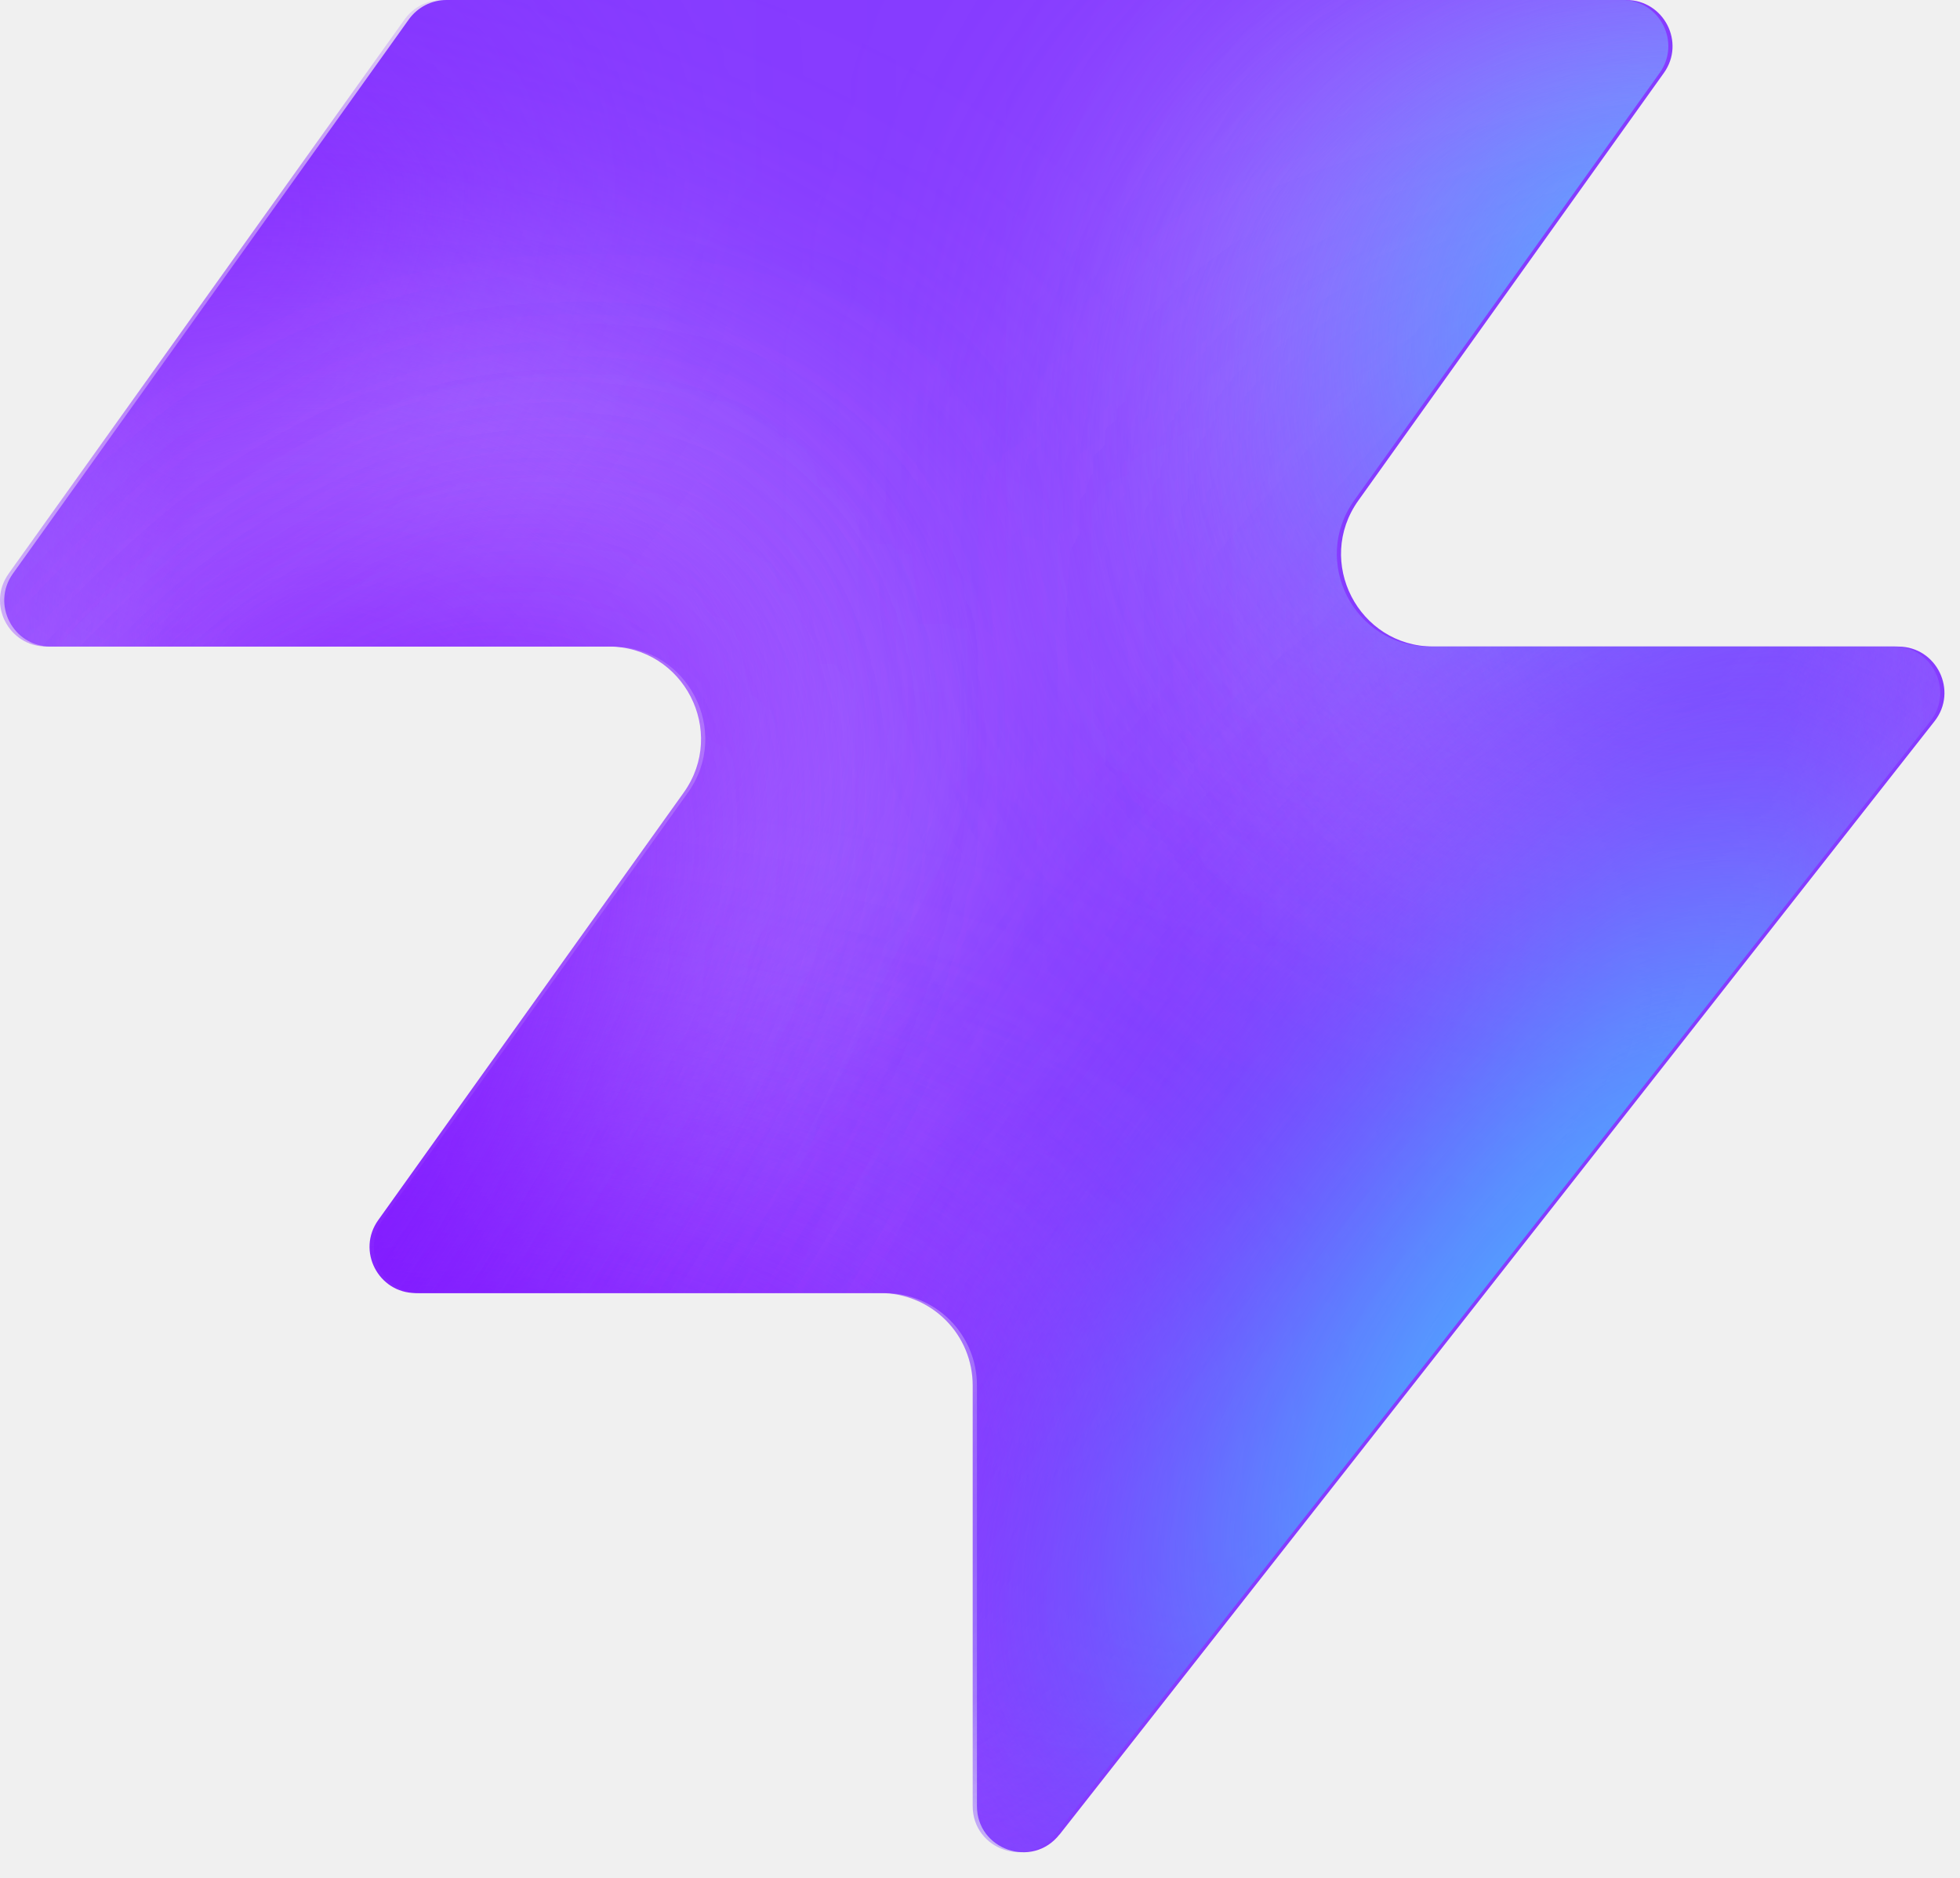
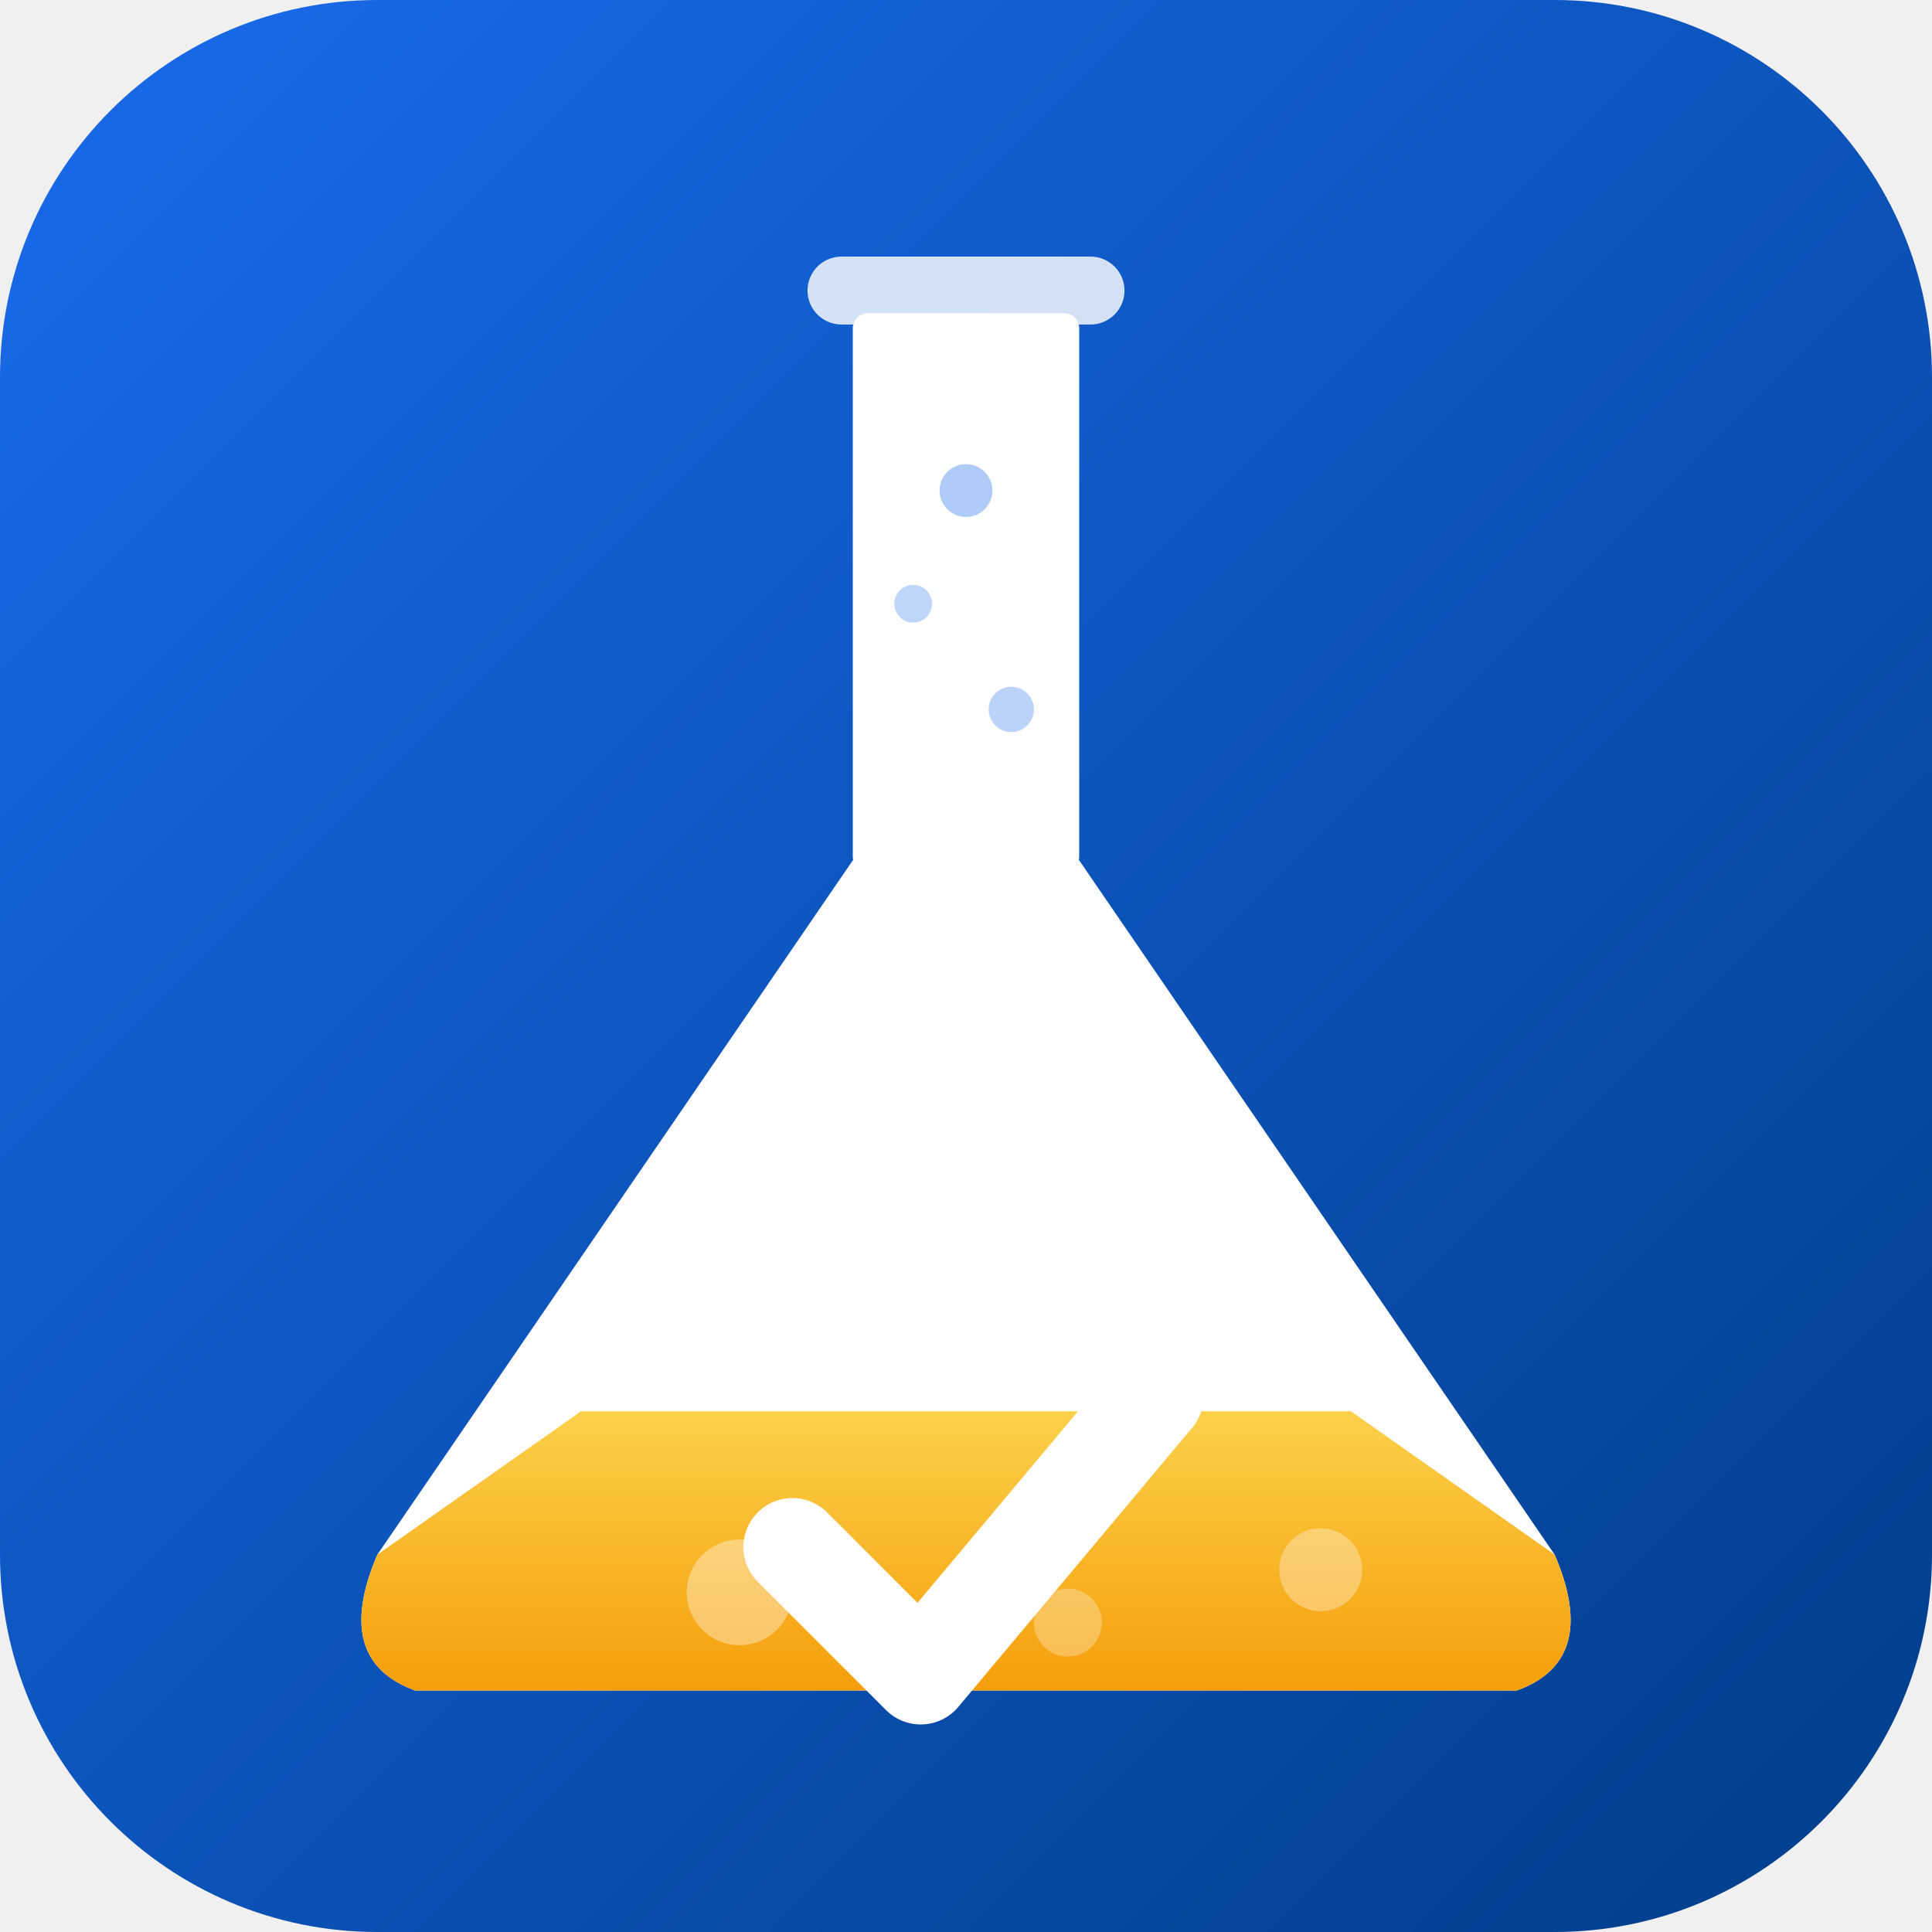
- <svg xmlns="http://www.w3.org/2000/svg" width="48" height="46" fill="none" viewBox="0 0 48 46">
-   <path fill="#863bff" d="M25.946 44.938c-.664.845-2.021.375-2.021-.698V33.937a2.26 2.26 0 0 0-2.262-2.262H10.287c-.92 0-1.456-1.04-.92-1.788l7.48-10.471c1.07-1.497 0-3.578-1.842-3.578H1.237c-.92 0-1.456-1.04-.92-1.788L10.013.474c.214-.297.556-.474.92-.474h28.894c.92 0 1.456 1.04.92 1.788l-7.48 10.471c-1.07 1.498 0 3.579 1.842 3.579h11.377c.943 0 1.473 1.088.89 1.83L25.947 44.94z" style="fill:#863bff;fill:color(display-p3 .525 .23 1);fill-opacity:1" />
-   <mask id="a" width="48" height="46" x="0" y="0" maskUnits="userSpaceOnUse" style="mask-type:alpha">
-     <path fill="#000" d="M25.842 44.938c-.664.844-2.021.375-2.021-.698V33.937a2.26 2.26 0 0 0-2.262-2.262H10.183c-.92 0-1.456-1.04-.92-1.788l7.48-10.471c1.07-1.498 0-3.579-1.842-3.579H1.133c-.92 0-1.456-1.04-.92-1.787L9.91.473c.214-.297.556-.474.92-.474h28.894c.92 0 1.456 1.04.92 1.788l-7.48 10.471c-1.07 1.498 0 3.578 1.842 3.578h11.377c.943 0 1.473 1.088.89 1.832L25.843 44.94z" style="fill:#000;fill-opacity:1" />
-   </mask>
-   <g mask="url(#a)">
-     <g filter="url(#b)">
-       <ellipse cx="5.508" cy="14.704" fill="#ede6ff" rx="5.508" ry="14.704" style="fill:#ede6ff;fill:color(display-p3 .927 .903 1);fill-opacity:1" transform="matrix(.00324 1 1 -.00324 -4.47 31.516)" />
-     </g>
-     <g filter="url(#c)">
-       <ellipse cx="10.399" cy="29.851" fill="#ede6ff" rx="10.399" ry="29.851" style="fill:#ede6ff;fill:color(display-p3 .927 .903 1);fill-opacity:1" transform="matrix(.00324 1 1 -.00324 -39.328 7.883)" />
-     </g>
-     <g filter="url(#d)">
-       <ellipse cx="5.508" cy="30.487" fill="#7e14ff" rx="5.508" ry="30.487" style="fill:#7e14ff;fill:color(display-p3 .492 .077 1);fill-opacity:1" transform="rotate(89.814 -25.913 -14.639)scale(1 -1)" />
-     </g>
-     <g filter="url(#e)">
-       <ellipse cx="5.508" cy="30.599" fill="#7e14ff" rx="5.508" ry="30.599" style="fill:#7e14ff;fill:color(display-p3 .492 .077 1);fill-opacity:1" transform="rotate(89.814 -32.644 -3.334)scale(1 -1)" />
-     </g>
-     <g filter="url(#f)">
-       <ellipse cx="5.508" cy="30.599" fill="#7e14ff" rx="5.508" ry="30.599" style="fill:#7e14ff;fill:color(display-p3 .492 .077 1);fill-opacity:1" transform="matrix(.00324 1 1 -.00324 -34.34 30.47)" />
-     </g>
-     <g filter="url(#g)">
-       <ellipse cx="14.072" cy="22.078" fill="#ede6ff" rx="14.072" ry="22.078" style="fill:#ede6ff;fill:color(display-p3 .927 .903 1);fill-opacity:1" transform="rotate(93.35 24.506 48.493)scale(-1 1)" />
-     </g>
-     <g filter="url(#h)">
-       <ellipse cx="3.47" cy="21.501" fill="#7e14ff" rx="3.47" ry="21.501" style="fill:#7e14ff;fill:color(display-p3 .492 .077 1);fill-opacity:1" transform="rotate(89.009 28.708 47.59)scale(-1 1)" />
-     </g>
-     <g filter="url(#i)">
-       <ellipse cx="3.47" cy="21.501" fill="#7e14ff" rx="3.47" ry="21.501" style="fill:#7e14ff;fill:color(display-p3 .492 .077 1);fill-opacity:1" transform="rotate(89.009 28.708 47.59)scale(-1 1)" />
-     </g>
-     <g filter="url(#j)">
-       <ellipse cx=".387" cy="8.972" fill="#7e14ff" rx="4.407" ry="29.108" style="fill:#7e14ff;fill:color(display-p3 .492 .077 1);fill-opacity:1" transform="rotate(39.51 .387 8.972)" />
-     </g>
-     <g filter="url(#k)">
-       <ellipse cx="47.523" cy="-6.092" fill="#7e14ff" rx="4.407" ry="29.108" style="fill:#7e14ff;fill:color(display-p3 .492 .077 1);fill-opacity:1" transform="rotate(37.892 47.523 -6.092)" />
-     </g>
-     <g filter="url(#l)">
-       <ellipse cx="41.412" cy="6.333" fill="#47bfff" rx="5.971" ry="9.665" style="fill:#47bfff;fill:color(display-p3 .28 .748 1);fill-opacity:1" transform="rotate(37.892 41.412 6.333)" />
-     </g>
-     <g filter="url(#m)">
-       <ellipse cx="-1.879" cy="38.332" fill="#7e14ff" rx="4.407" ry="29.108" style="fill:#7e14ff;fill:color(display-p3 .492 .077 1);fill-opacity:1" transform="rotate(37.892 -1.88 38.332)" />
-     </g>
-     <g filter="url(#n)">
-       <ellipse cx="-1.879" cy="38.332" fill="#7e14ff" rx="4.407" ry="29.108" style="fill:#7e14ff;fill:color(display-p3 .492 .077 1);fill-opacity:1" transform="rotate(37.892 -1.88 38.332)" />
-     </g>
-     <g filter="url(#o)">
-       <ellipse cx="35.651" cy="29.907" fill="#7e14ff" rx="4.407" ry="29.108" style="fill:#7e14ff;fill:color(display-p3 .492 .077 1);fill-opacity:1" transform="rotate(37.892 35.651 29.907)" />
-     </g>
-     <g filter="url(#p)">
-       <ellipse cx="38.418" cy="32.4" fill="#47bfff" rx="5.971" ry="15.297" style="fill:#47bfff;fill:color(display-p3 .28 .748 1);fill-opacity:1" transform="rotate(37.892 38.418 32.4)" />
-     </g>
-   </g>
+ <svg xmlns="http://www.w3.org/2000/svg" viewBox="0 0 512 512">
  <defs>
-     <filter id="b" width="60.045" height="41.654" x="-19.77" y="16.149" color-interpolation-filters="sRGB" filterUnits="userSpaceOnUse">
-       <feFlood flood-opacity="0" result="BackgroundImageFix" />
-       <feBlend in="SourceGraphic" in2="BackgroundImageFix" result="shape" />
-       <feGaussianBlur result="effect1_foregroundBlur_2002_17158" stdDeviation="7.659" />
-     </filter>
-     <filter id="c" width="90.34" height="51.437" x="-54.613" y="-7.533" color-interpolation-filters="sRGB" filterUnits="userSpaceOnUse">
-       <feFlood flood-opacity="0" result="BackgroundImageFix" />
-       <feBlend in="SourceGraphic" in2="BackgroundImageFix" result="shape" />
-       <feGaussianBlur result="effect1_foregroundBlur_2002_17158" stdDeviation="7.659" />
-     </filter>
-     <filter id="d" width="79.355" height="29.4" x="-49.64" y="2.03" color-interpolation-filters="sRGB" filterUnits="userSpaceOnUse">
-       <feFlood flood-opacity="0" result="BackgroundImageFix" />
-       <feBlend in="SourceGraphic" in2="BackgroundImageFix" result="shape" />
-       <feGaussianBlur result="effect1_foregroundBlur_2002_17158" stdDeviation="4.596" />
-     </filter>
-     <filter id="e" width="79.579" height="29.4" x="-45.045" y="20.029" color-interpolation-filters="sRGB" filterUnits="userSpaceOnUse">
-       <feFlood flood-opacity="0" result="BackgroundImageFix" />
-       <feBlend in="SourceGraphic" in2="BackgroundImageFix" result="shape" />
-       <feGaussianBlur result="effect1_foregroundBlur_2002_17158" stdDeviation="4.596" />
-     </filter>
-     <filter id="f" width="79.579" height="29.4" x="-43.513" y="21.178" color-interpolation-filters="sRGB" filterUnits="userSpaceOnUse">
-       <feFlood flood-opacity="0" result="BackgroundImageFix" />
-       <feBlend in="SourceGraphic" in2="BackgroundImageFix" result="shape" />
-       <feGaussianBlur result="effect1_foregroundBlur_2002_17158" stdDeviation="4.596" />
-     </filter>
-     <filter id="g" width="74.749" height="58.852" x="15.756" y="-17.901" color-interpolation-filters="sRGB" filterUnits="userSpaceOnUse">
-       <feFlood flood-opacity="0" result="BackgroundImageFix" />
-       <feBlend in="SourceGraphic" in2="BackgroundImageFix" result="shape" />
-       <feGaussianBlur result="effect1_foregroundBlur_2002_17158" stdDeviation="7.659" />
-     </filter>
-     <filter id="h" width="61.377" height="25.362" x="23.548" y="2.284" color-interpolation-filters="sRGB" filterUnits="userSpaceOnUse">
-       <feFlood flood-opacity="0" result="BackgroundImageFix" />
-       <feBlend in="SourceGraphic" in2="BackgroundImageFix" result="shape" />
-       <feGaussianBlur result="effect1_foregroundBlur_2002_17158" stdDeviation="4.596" />
-     </filter>
-     <filter id="i" width="61.377" height="25.362" x="23.548" y="2.284" color-interpolation-filters="sRGB" filterUnits="userSpaceOnUse">
-       <feFlood flood-opacity="0" result="BackgroundImageFix" />
-       <feBlend in="SourceGraphic" in2="BackgroundImageFix" result="shape" />
-       <feGaussianBlur result="effect1_foregroundBlur_2002_17158" stdDeviation="4.596" />
-     </filter>
-     <filter id="j" width="56.045" height="63.649" x="-27.636" y="-22.853" color-interpolation-filters="sRGB" filterUnits="userSpaceOnUse">
-       <feFlood flood-opacity="0" result="BackgroundImageFix" />
-       <feBlend in="SourceGraphic" in2="BackgroundImageFix" result="shape" />
-       <feGaussianBlur result="effect1_foregroundBlur_2002_17158" stdDeviation="4.596" />
-     </filter>
-     <filter id="k" width="54.814" height="64.646" x="20.116" y="-38.415" color-interpolation-filters="sRGB" filterUnits="userSpaceOnUse">
-       <feFlood flood-opacity="0" result="BackgroundImageFix" />
-       <feBlend in="SourceGraphic" in2="BackgroundImageFix" result="shape" />
-       <feGaussianBlur result="effect1_foregroundBlur_2002_17158" stdDeviation="4.596" />
-     </filter>
-     <filter id="l" width="33.541" height="35.313" x="24.641" y="-11.323" color-interpolation-filters="sRGB" filterUnits="userSpaceOnUse">
-       <feFlood flood-opacity="0" result="BackgroundImageFix" />
-       <feBlend in="SourceGraphic" in2="BackgroundImageFix" result="shape" />
-       <feGaussianBlur result="effect1_foregroundBlur_2002_17158" stdDeviation="4.596" />
-     </filter>
-     <filter id="m" width="54.814" height="64.646" x="-29.286" y="6.009" color-interpolation-filters="sRGB" filterUnits="userSpaceOnUse">
-       <feFlood flood-opacity="0" result="BackgroundImageFix" />
-       <feBlend in="SourceGraphic" in2="BackgroundImageFix" result="shape" />
-       <feGaussianBlur result="effect1_foregroundBlur_2002_17158" stdDeviation="4.596" />
-     </filter>
-     <filter id="n" width="54.814" height="64.646" x="-29.286" y="6.009" color-interpolation-filters="sRGB" filterUnits="userSpaceOnUse">
-       <feFlood flood-opacity="0" result="BackgroundImageFix" />
-       <feBlend in="SourceGraphic" in2="BackgroundImageFix" result="shape" />
-       <feGaussianBlur result="effect1_foregroundBlur_2002_17158" stdDeviation="4.596" />
-     </filter>
-     <filter id="o" width="54.814" height="64.646" x="8.244" y="-2.416" color-interpolation-filters="sRGB" filterUnits="userSpaceOnUse">
-       <feFlood flood-opacity="0" result="BackgroundImageFix" />
-       <feBlend in="SourceGraphic" in2="BackgroundImageFix" result="shape" />
-       <feGaussianBlur result="effect1_foregroundBlur_2002_17158" stdDeviation="4.596" />
-     </filter>
-     <filter id="p" width="39.409" height="43.623" x="18.713" y="10.588" color-interpolation-filters="sRGB" filterUnits="userSpaceOnUse">
-       <feFlood flood-opacity="0" result="BackgroundImageFix" />
-       <feBlend in="SourceGraphic" in2="BackgroundImageFix" result="shape" />
-       <feGaussianBlur result="effect1_foregroundBlur_2002_17158" stdDeviation="4.596" />
-     </filter>
+     <linearGradient id="g-bg" x1="0" y1="0" x2="512" y2="512" gradientUnits="userSpaceOnUse">
+       <stop offset="0%" stop-color="#1a6bec" />
+       <stop offset="100%" stop-color="#003d8a" />
+     </linearGradient>
+     <linearGradient id="g-liquid" x1="0" y1="370" x2="0" y2="448" gradientUnits="userSpaceOnUse">
+       <stop offset="0%" stop-color="#fcd34d" />
+       <stop offset="100%" stop-color="#f59e0b" />
+     </linearGradient>
  </defs>
+   <rect width="512" height="512" rx="100" fill="url(#g-bg)" />
+   <rect x="214" y="68" width="84" height="18" rx="9" fill="rgba(255,255,255,0.82)" />
+   <rect x="226" y="83" width="60" height="148" rx="4" fill="white" />
+   <path d="M 226,228 L 100,412 Q 88,440 110,448 L 402,448 Q 424,440 412,412 L 286,228 Z" fill="white" />
+   <path d="M 154,374 L 100,412 Q 88,440 110,448 L 402,448 Q 424,440 412,412 L 358,374 Z" fill="url(#g-liquid)" />
+   <circle cx="196" cy="422" r="14" fill="white" opacity="0.36" />
+   <circle cx="283" cy="430" r="9" fill="white" opacity="0.28" />
+   <circle cx="350" cy="416" r="11" fill="white" opacity="0.32" />
+   <path d="M 210,410 L 244,444 L 306,370" stroke="white" stroke-width="26" stroke-linecap="round" stroke-linejoin="round" fill="none" />
+   <circle cx="256" cy="130" r="7" fill="#1a6bec" opacity="0.35" />
+   <circle cx="242" cy="160" r="5" fill="#1a6bec" opacity="0.28" />
+   <circle cx="268" cy="188" r="6" fill="#1a6bec" opacity="0.30" />
</svg>
